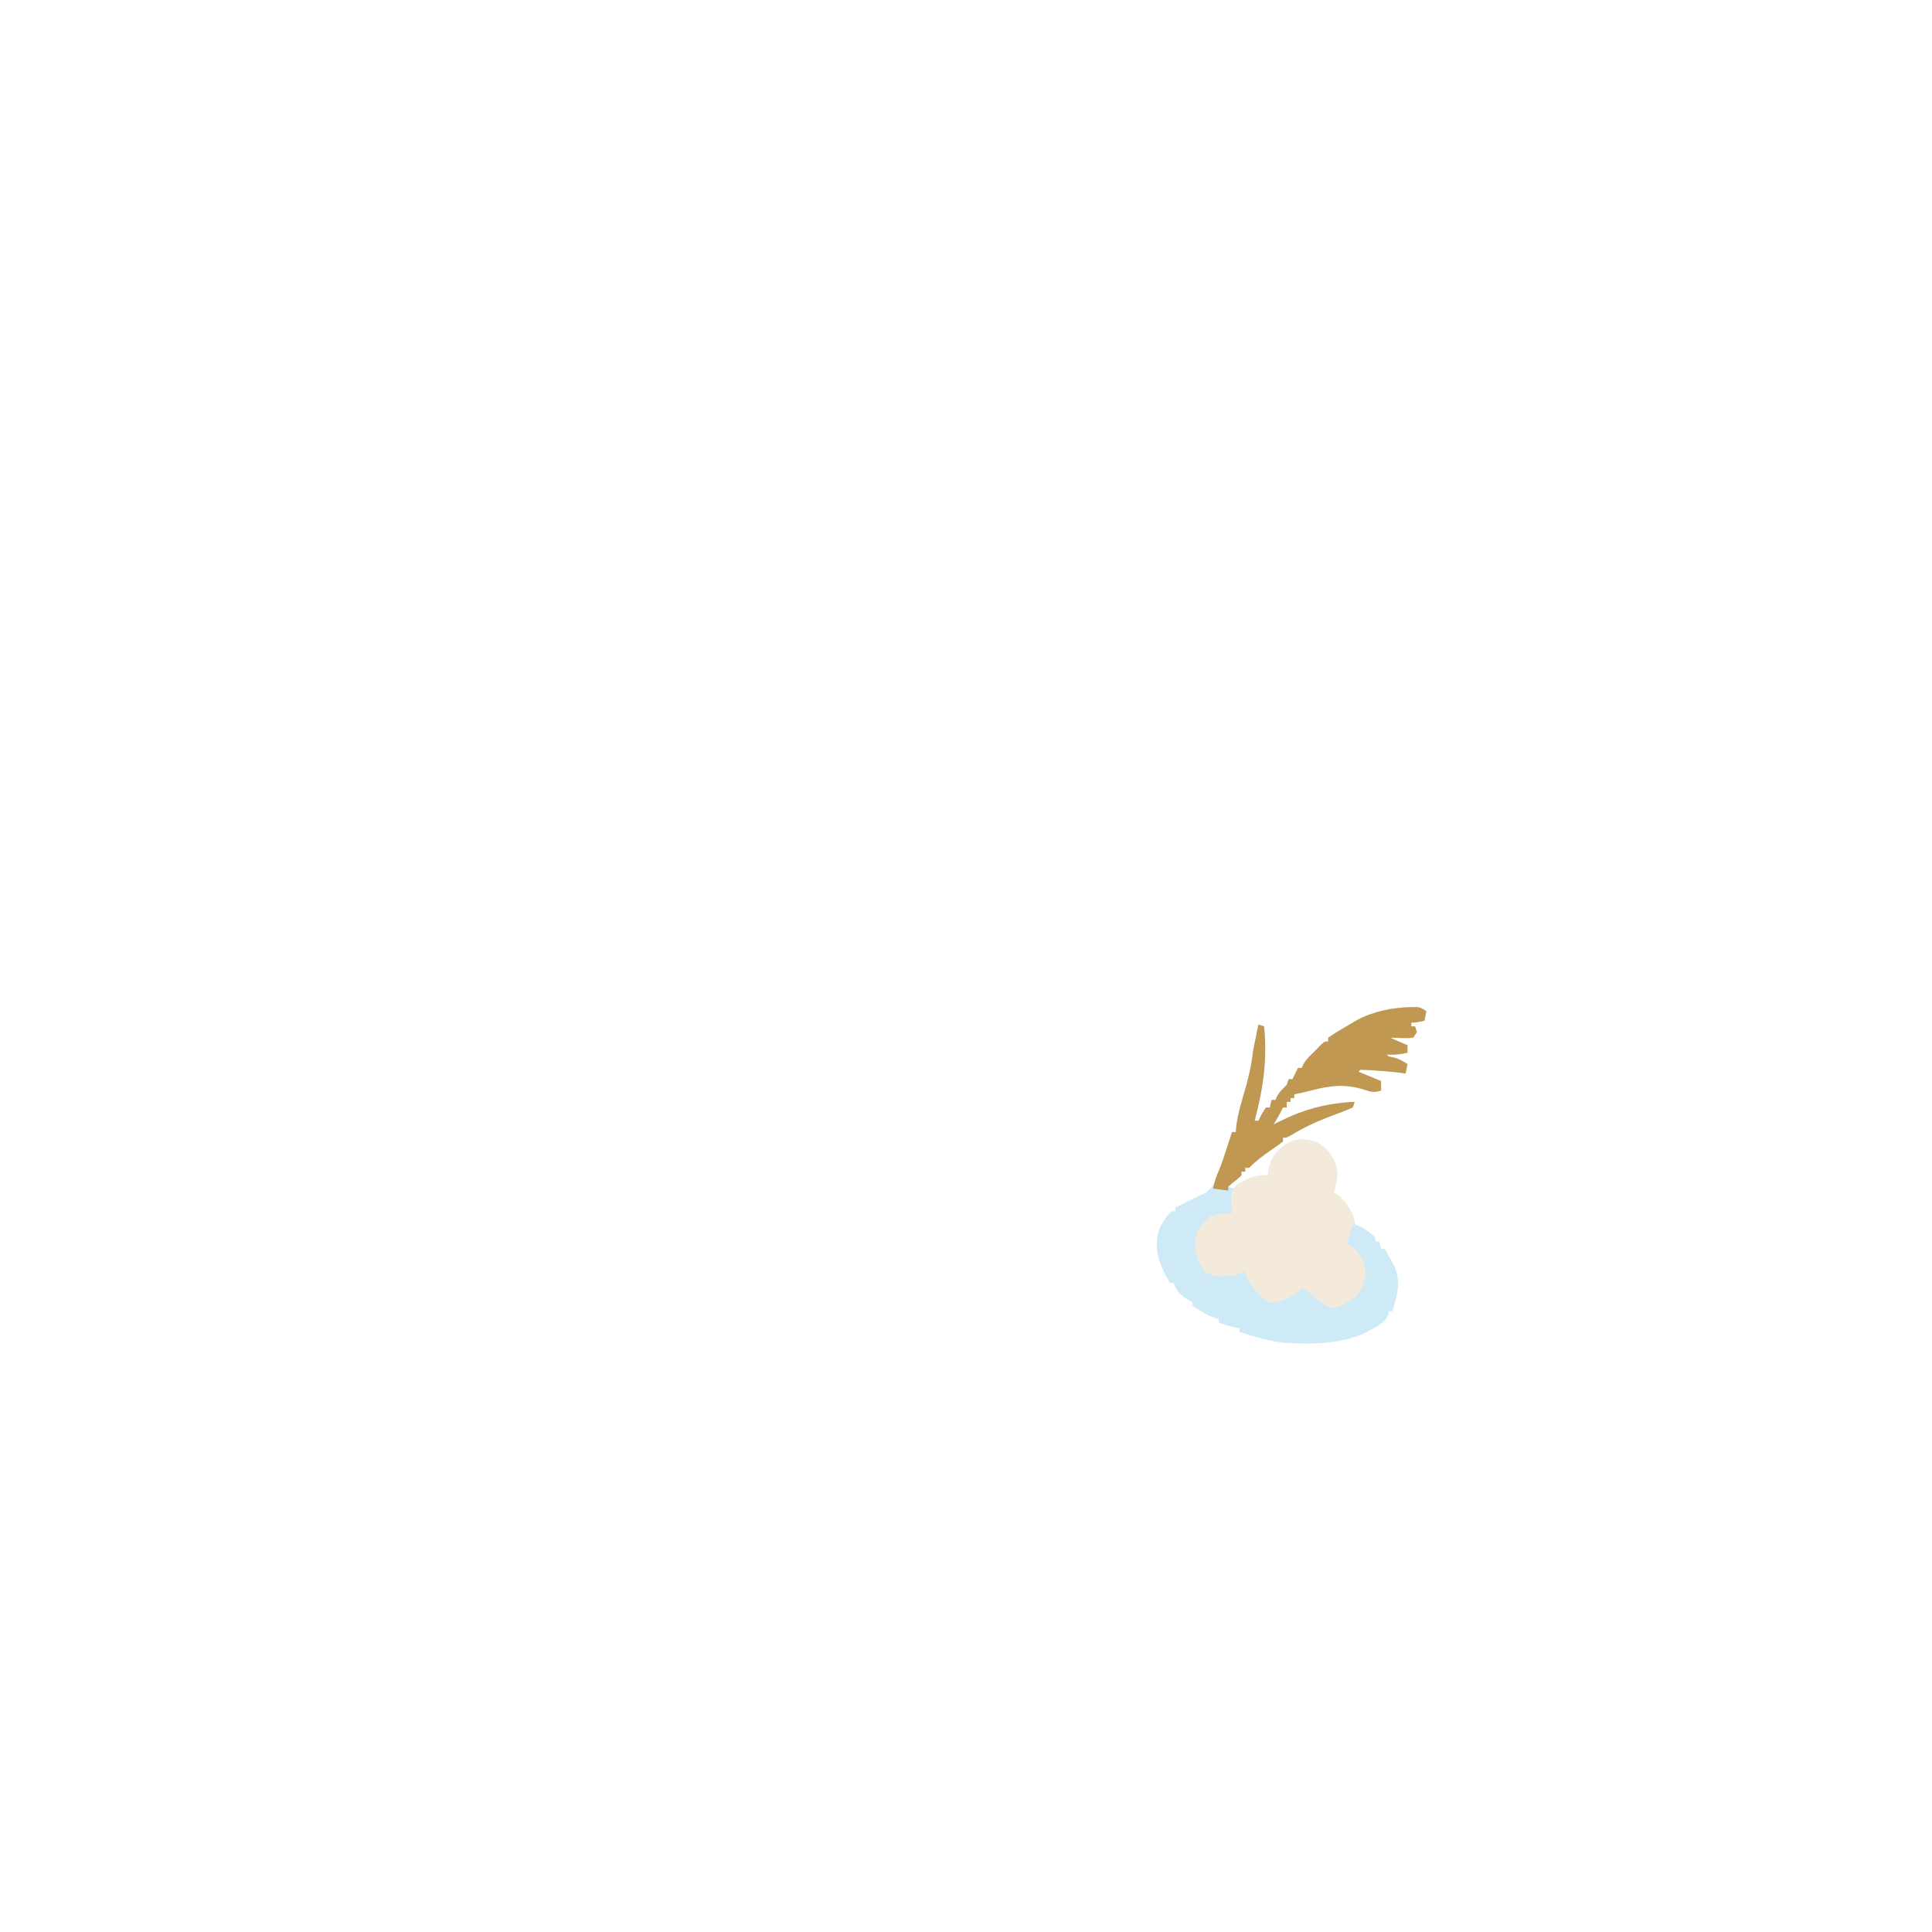
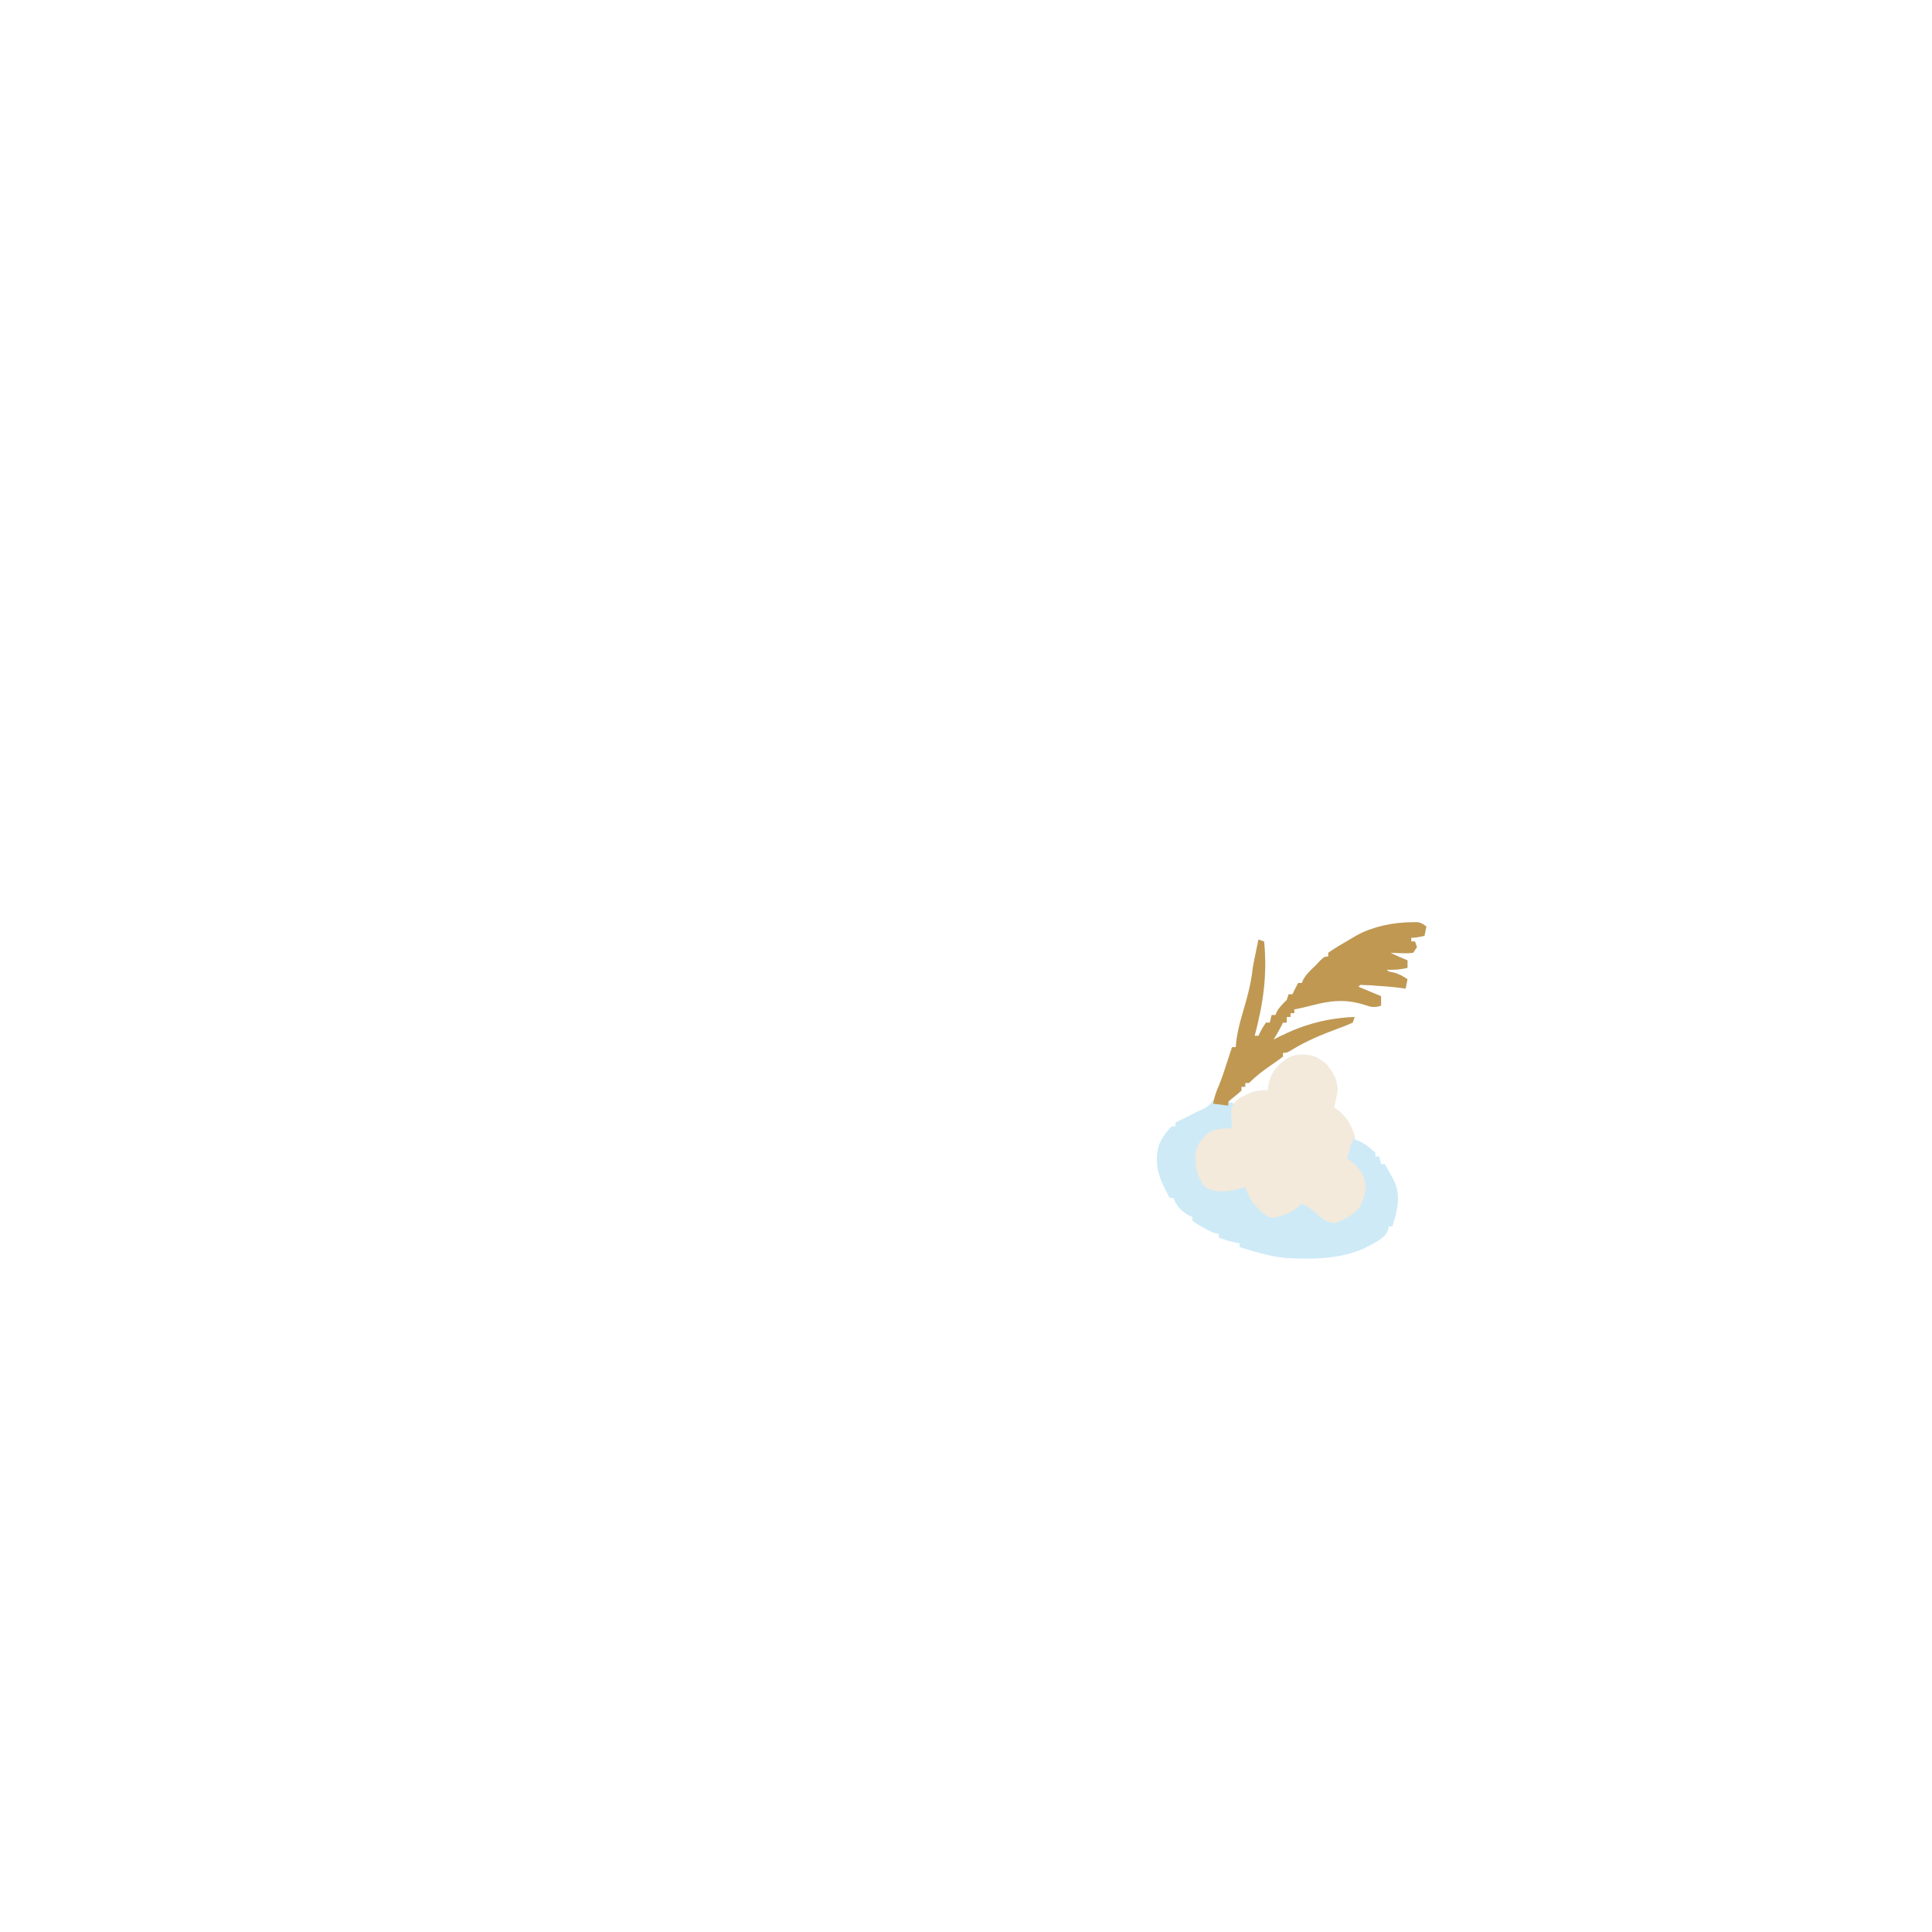
<svg xmlns="http://www.w3.org/2000/svg" viewBox="0 0 1024 1024" width="1024" height="1024">
-   <path fill="#CEEAF7" d="M 748.19 533.81 C 749.03 533.8 749.87 533.78 750.73 533.77 C 753 534 753 534 756 536 C 755.67 537.65 755.34 539.3 755 541 C 750.25 542 750.25 542 748 542 C 748 542.66 748 543.32 748 544 C 748.66 544 749.32 544 750 544 C 750.33 544.99 750.66 545.98 751 547 C 750.34 547.99 749.68 548.98 749 550 C 746.18 550.29 746.18 550.29 742.88 550.19 C 741.78 550.16 740.69 550.13 739.56 550.1 C 738.71 550.07 737.87 550.03 737 550 C 739.94 551.47 742.98 552.71 746 554 C 746 555.32 746 556.64 746 558 C 742.27 558.88 738.83 559.09 735 559 C 736 560 736 560 738.25 560.37 C 741.31 561.07 743.4 562.29 746 564 C 745.67 565.65 745.34 567.3 745 569 C 744.01 568.85 743.02 568.71 742 568.56 C 737.53 568 733.06 567.67 728.57 567.37 C 727.84 567.32 727.12 567.27 726.38 567.21 C 724.59 567.1 722.79 567.04 721 567 C 720.67 567.33 720.34 567.66 720 568 C 723.96 569.65 727.92 571.3 732 573 C 732 574.65 732 576.3 732 578 C 728.61 579.16 726.72 578.81 723.38 577.62 C 712.93 574.36 705.29 575.26 694.86 577.99 C 691.91 578.76 689 579.44 686 580 C 686 580.66 686 581.32 686 582 C 685.34 582 684.68 582 684 582 C 684 582.66 684 583.32 684 584 C 683.34 584 682.68 584 682 584 C 682 584.99 682 585.98 682 587 C 681.34 587 680.68 587 680 587 C 679.87 587.28 679.87 587.28 679.19 588.69 C 677.9 591.19 676.46 593.58 675 596 C 676.08 595.45 677.16 594.91 678.26 594.35 C 691.41 587.86 703.27 584.7 718 584 C 717.67 584.99 717.34 585.98 717 587 C 714.24 588.23 711.54 589.3 708.69 590.31 C 700.2 593.46 692.03 596.88 684.3 601.67 C 682 603 682 603 680 603 C 680 603.66 680 604.32 680 605 C 677.78 606.7 675.56 608.3 673.25 609.87 C 669.14 612.69 665.53 615.45 662 619 C 661.34 619 660.68 619 660 619 C 660 619.66 660 620.32 660 621 C 659.34 621 658.68 621 658 621 C 658 621.66 658 622.32 658 623 C 656.47 624.51 656.47 624.51 654.5 626.12 C 653.85 626.66 653.2 627.2 652.53 627.76 C 652.03 628.17 651.52 628.58 651 629 C 652.89 629.61 652.89 629.61 655 630 C 655.58 629.42 656.16 628.84 656.75 628.25 C 660.42 624.58 664.87 623.13 670 622.81 C 670.33 622.84 670.33 622.84 672 623 C 672.05 622.56 672.05 622.56 672.31 620.37 C 673.69 613.61 676.39 610.07 681.96 606.19 C 686.85 603.33 691.63 603.68 697 605 C 702.57 607.81 705.41 611.41 708 617 C 709.05 620.78 708.93 623.49 708.07 627.31 C 707.87 628.19 707.68 629.08 707.48 629.99 C 707.4 630.32 707.4 630.32 707 632 C 707.89 632.62 708.78 633.23 709.69 633.87 C 713.9 637.34 716.01 642.01 718 647 C 718 647.66 718 648.32 718 649 C 718.7 649.22 719.41 649.45 720.13 649.69 C 723.74 651.34 726.09 653.29 729 656 C 729 656.66 729 657.32 729 658 C 729.66 658 730.32 658 731 658 C 731.33 659.32 731.66 660.64 732 662 C 732.66 662 733.32 662 734 662 C 734.99 663.74 735.97 665.5 736.94 667.25 C 737.49 668.22 738.03 669.2 738.59 670.2 C 742.84 678.62 740.62 686.39 738 695 C 737.34 695 736.68 695 736 695 C 735.92 695.59 735.85 696.19 735.76 696.81 C 734.04 701.78 727.25 704.3 722.88 706.75 C 711.47 711.71 699.27 712.42 687 712 C 686.04 711.98 685.07 711.96 684.08 711.94 C 674.71 711.5 665.93 708.69 657 706 C 657 705.34 657 704.68 657 704 C 656.65 703.94 656.65 703.94 654.88 703.62 C 651.83 702.96 648.95 702.03 646 701 C 646 700.34 646 699.68 646 699 C 645.45 698.89 644.9 698.79 644.33 698.68 C 641.51 697.85 639.28 696.57 636.75 695.06 C 635.86 694.54 634.97 694.01 634.05 693.47 C 633.37 692.98 632.7 692.5 632 692 C 632 691.34 632 690.68 632 690 C 631.72 689.88 631.72 689.88 630.31 689.31 C 626.32 687.04 623.46 684.38 622 680 C 621.34 680 620.68 680 620 680 C 614.78 670.57 611.39 662.96 614.13 652.22 C 615.66 648.32 618.04 644.95 621 642 C 621.66 642 622.32 642 623 642 C 623 641.34 623 640.68 623 640 C 635 634 635 634 638.23 632.56 C 644.9 628.8 646.93 619.96 649 613 C 649.73 610.64 650.46 608.29 651.19 605.93 C 651.8 603.96 652.4 601.98 653 600 C 653.66 600 654.32 600 655 600 C 655.05 599.47 655.05 599.47 655.28 596.81 C 656.19 589.55 658.49 582.57 660.48 575.55 C 662.11 569.66 663.38 564.07 664 558 C 664.47 555.32 665.01 552.66 665.57 550 C 665.63 549.66 665.63 549.66 665.98 547.94 C 666.32 546.29 666.66 544.64 667 543 C 667.99 543.33 668.98 543.66 670 544 C 671.74 561.79 669.54 576.7 665 594 C 665.66 594 666.32 594 667 594 C 667.29 593.4 667.58 592.8 667.88 592.19 C 669 590 669 590 671 587 C 671.66 587 672.32 587 673 587 C 673.33 585.68 673.66 584.36 674 583 C 674.66 583 675.32 583 676 583 C 676.25 582.42 676.5 581.84 676.75 581.25 C 678.17 578.7 679.95 577.05 682 575 C 682.33 574.01 682.66 573.02 683 572 C 683.66 572 684.32 572 685 572 C 685.16 571.69 685.16 571.69 685.94 570.12 C 686.63 568.75 687.31 567.37 688 566 C 688.66 566 689.32 566 690 566 C 690.23 565.44 690.46 564.88 690.69 564.31 C 692.38 561.34 694.53 559.35 697 557 C 697.45 556.53 697.45 556.53 699.69 554.19 C 702 552 702 552 704 552 C 704 551.34 704 550.68 704 550 C 705.98 548.61 707.93 547.35 710 546.12 C 710.6 545.76 711.2 545.41 711.82 545.04 C 713.54 544.01 715.27 543 717 542 C 717.37 541.78 717.37 541.78 719.23 540.69 C 727.76 536.03 738.51 533.89 748.19 533.81Z" />
-   <path fill="#F3EADB" d="M 702.46 608.48 C 706.26 612.24 708.31 616.71 709 622 C 708.66 624.68 708.66 624.68 708.06 627.32 C 707.87 628.2 707.67 629.08 707.47 629.99 C 707.39 630.32 707.39 630.32 707 632 C 707.89 632.62 708.77 633.24 709.69 633.88 C 713.77 637.29 716.59 641.87 718 647 C 717.19 649.58 717.19 649.58 716 652 C 715.31 654.33 714.64 656.66 714 659 C 714.47 659.33 714.94 659.66 715.42 660 C 719.83 663.36 722.22 666.32 723.7 671.7 C 724.33 676.52 722.73 680.26 720.87 684.69 C 717.32 689.07 712.81 691.3 707.62 693.32 C 702.54 692.88 700.07 690.31 696.33 686.98 C 694.26 685.23 692.47 684.08 690 683 C 689.28 683.62 688.56 684.24 687.81 684.88 C 685.11 686.92 683.22 688.03 680 689 C 678.78 689.42 677.57 689.83 676.31 690.25 C 673.03 690.64 672.05 690.04 669.33 688.05 C 664.76 683.65 661.66 680.22 660 674 C 659.07 674.33 658.14 674.66 657.19 675 C 651.19 676.69 644.62 677.37 639 674.44 C 634.31 668.72 633.48 663.78 633.72 656.52 C 634.29 651.36 637.13 648.22 641.1 645.01 C 644.79 643.06 648.9 643.09 653 643 C 652.93 642.2 652.86 641.39 652.79 640.55 C 652.34 631.8 652.34 631.8 655.5 627.94 C 660.49 624.78 666.02 622.44 672 623 C 672.1 622.14 672.21 621.27 672.31 620.38 C 673.7 613.57 676.42 610.09 682.02 606.2 C 688.76 602.12 696.54 603.81 702.46 608.48Z" />
-   <path fill="#C19851" d="M 748.19 533.81 C 749.03 533.8 749.87 533.78 750.73 533.77 C 753 534 753 534 756 536 C 755.67 537.65 755.34 539.3 755 541 C 750.25 542 750.25 542 748 542 C 748 542.66 748 543.32 748 544 C 748.66 544 749.32 544 750 544 C 750.17 544.49 750.17 544.49 751 547 C 750.34 547.99 749.68 548.98 749 550 C 746.18 550.29 746.18 550.29 742.88 550.19 C 741.78 550.16 740.69 550.13 739.56 550.1 C 738.71 550.07 737.87 550.03 737 550 C 739.94 551.47 742.98 552.71 746 554 C 746 555.32 746 556.64 746 558 C 742.27 558.88 738.83 559.09 735 559 C 736 560 736 560 738.25 560.37 C 741.31 561.07 743.4 562.29 746 564 C 745.67 565.65 745.34 567.3 745 569 C 744.01 568.85 743.02 568.71 742 568.56 C 737.53 568 733.06 567.67 728.57 567.37 C 727.84 567.32 727.12 567.27 726.38 567.21 C 724.59 567.1 722.79 567.04 721 567 C 720.67 567.33 720.34 567.66 720 568 C 723.96 569.65 727.92 571.3 732 573 C 732 574.65 732 576.3 732 578 C 728.61 579.16 726.72 578.81 723.38 577.62 C 712.93 574.36 705.29 575.26 694.86 577.99 C 691.91 578.76 689 579.44 686 580 C 686 580.66 686 581.32 686 582 C 685.34 582 684.68 582 684 582 C 684 582.66 684 583.32 684 584 C 683.34 584 682.68 584 682 584 C 682 584.99 682 585.98 682 587 C 681.34 587 680.68 587 680 587 C 679.73 587.55 679.47 588.11 679.19 588.69 C 677.9 591.19 676.46 593.58 675 596 C 676.08 595.45 677.16 594.91 678.26 594.35 C 691.41 587.86 703.27 584.7 718 584 C 717.67 584.99 717.34 585.98 717 587 C 714.24 588.23 711.54 589.3 708.69 590.31 C 700.2 593.46 692.03 596.88 684.3 601.67 C 682 603 682 603 680 603 C 680 603.66 680 604.32 680 605 C 677.78 606.7 675.56 608.3 673.25 609.87 C 669.14 612.69 665.53 615.45 662 619 C 661.34 619 660.68 619 660 619 C 660 619.66 660 620.32 660 621 C 659.34 621 658.68 621 658 621 C 658 621.66 658 622.32 658 623 C 656.26 624.63 654.4 626.08 652.53 627.56 C 652.03 628.03 651.52 628.51 651 629 C 651 629.66 651 630.32 651 631 C 649.68 630.83 649.68 630.83 643 630 C 643.55 626.38 644.7 623.38 646.16 620.05 C 647.71 616.29 648.93 612.42 650.19 608.56 C 650.46 607.73 650.74 606.91 651.02 606.05 C 651.68 604.04 652.34 602.02 653 600 C 653.66 600 654.32 600 655 600 C 655.1 598.95 655.19 597.89 655.28 596.81 C 656.19 589.55 658.49 582.57 660.48 575.55 C 662.11 569.66 663.38 564.07 664 558 C 664.47 555.32 665.01 552.66 665.57 550 C 665.7 549.32 665.84 548.64 665.98 547.94 C 666.32 546.29 666.66 544.64 667 543 C 667.99 543.33 668.98 543.66 670 544 C 671.74 561.79 669.54 576.7 665 594 C 665.66 594 666.32 594 667 594 C 667.29 593.4 667.58 592.8 667.88 592.19 C 669 590 669 590 671 587 C 671.66 587 672.32 587 673 587 C 673.33 585.68 673.66 584.36 674 583 C 674.66 583 675.32 583 676 583 C 676.25 582.42 676.5 581.84 676.75 581.25 C 678.17 578.7 679.95 577.05 682 575 C 682.33 574.01 682.66 573.02 683 572 C 683.66 572 684.32 572 685 572 C 685.31 571.38 685.62 570.76 685.94 570.12 C 686.63 568.75 687.31 567.37 688 566 C 688.66 566 689.32 566 690 566 C 690.23 565.44 690.46 564.88 690.69 564.31 C 692.38 561.34 694.53 559.35 697 557 C 697.89 556.07 698.78 555.14 699.69 554.19 C 702 552 702 552 704 552 C 704 551.34 704 550.68 704 550 C 705.98 548.61 707.93 547.35 710 546.12 C 710.6 545.76 711.2 545.41 711.82 545.04 C 713.54 544.01 715.27 543 717 542 C 717.37 541.78 717.37 541.78 719.23 540.69 C 727.76 536.03 738.51 533.89 748.19 533.81Z" />
+   <path fill="#CEEAF7" d="M 748.19 488.81 C 749.03 488.8 749.87 488.78 750.73 488.77 C 753 489 753 489 756 491 C 755.67 492.65 755.34 494.3 755 496 C 750.25 497 750.25 497 748 497 C 748 497.66 748 498.32 748 499 C 748.66 499 749.32 499 750 499 C 750.33 499.99 750.66 500.98 751 502 C 750.34 502.99 749.68 503.98 749 505 C 746.18 505.29 746.18 505.29 742.88 505.19 C 741.78 505.16 740.69 505.13 739.56 505.1 C 738.71 505.07 737.87 505.03 737 505 C 739.94 506.47 742.98 507.71 746 509 C 746 510.32 746 511.64 746 513 C 742.27 513.88 738.83 514.09 735 514 C 736 515 736 515 738.25 515.37 C 741.31 516.07 743.4 517.29 746 519 C 745.67 520.65 745.34 522.3 745 524 C 744.01 523.85 743.02 523.71 742 523.56 C 737.53 523 733.06 522.67 728.57 522.37 C 727.84 522.32 727.12 522.27 726.38 522.21 C 724.59 522.1 722.79 522.04 721 522 C 720.67 522.33 720.34 522.66 720 523 C 723.96 524.65 727.92 526.3 732 528 C 732 529.65 732 531.3 732 533 C 728.61 534.16 726.72 533.81 723.38 532.62 C 712.93 529.36 705.29 530.26 694.86 532.99 C 691.91 533.76 689 534.44 686 535 C 686 535.66 686 536.32 686 537 C 685.34 537 684.68 537 684 537 C 684 537.66 684 538.32 684 539 C 683.34 539 682.68 539 682 539 C 682 539.99 682 540.98 682 542 C 681.34 542 680.68 542 680 542 C 679.87 542.28 679.87 542.28 679.19 543.69 C 677.9 546.19 676.46 548.58 675 551 C 676.08 550.45 677.16 549.91 678.26 549.35 C 691.41 542.86 703.27 539.7 718 539 C 717.67 539.99 717.34 540.98 717 542 C 714.24 543.23 711.54 544.3 708.69 545.31 C 700.2 548.46 692.03 551.88 684.3 556.67 C 682 558 682 558 680 558 C 680 558.66 680 559.32 680 560 C 677.78 561.7 675.56 563.3 673.25 564.87 C 669.14 567.69 665.53 570.45 662 574 C 661.34 574 660.68 574 660 574 C 660 574.66 660 575.32 660 576 C 659.34 576 658.68 576 658 576 C 658 576.66 658 577.32 658 578 C 656.47 579.51 656.47 579.51 654.5 581.12 C 653.85 581.66 653.2 582.2 652.53 582.76 C 652.03 583.17 651.52 583.58 651 584 C 652.89 584.61 652.89 584.61 655 585 C 655.58 584.42 656.16 583.84 656.75 583.25 C 660.42 579.58 664.87 578.13 670 577.81 C 670.33 577.84 670.33 577.84 672 578 C 672.05 577.56 672.05 577.56 672.31 575.37 C 673.69 568.61 676.39 565.07 681.96 561.19 C 686.85 558.33 691.63 558.68 697 560 C 702.57 562.81 705.41 566.41 708 572 C 709.05 575.78 708.93 578.49 708.07 582.31 C 707.87 583.19 707.68 584.08 707.48 584.99 C 707.4 585.32 707.4 585.32 707 587 C 707.89 587.62 708.78 588.23 709.69 588.87 C 713.9 592.34 716.01 597.01 718 602 C 718 602.66 718 603.32 718 604 C 718.7 604.22 719.41 604.45 720.13 604.69 C 723.74 606.34 726.09 608.29 729 611 C 729 611.66 729 612.32 729 613 C 729.66 613 730.32 613 731 613 C 731.33 614.32 731.66 615.64 732 617 C 732.66 617 733.32 617 734 617 C 734.99 618.74 735.97 620.5 736.94 622.25 C 737.49 623.22 738.03 624.2 738.59 625.2 C 742.84 633.62 740.62 641.39 738 650 C 737.34 650 736.68 650 736 650 C 735.92 650.59 735.85 651.19 735.76 651.81 C 734.04 656.78 727.25 659.3 722.88 661.75 C 711.47 666.71 699.27 667.42 687 667 C 686.04 666.98 685.07 666.96 684.08 666.94 C 674.71 666.5 665.93 663.69 657 661 C 657 660.34 657 659.68 657 659 C 656.65 658.94 656.65 658.94 654.88 658.62 C 651.83 657.96 648.95 657.03 646 656 C 646 655.34 646 654.68 646 654 C 645.45 653.89 644.9 653.79 644.33 653.68 C 641.51 652.85 639.28 651.57 636.75 650.06 C 635.86 649.54 634.97 649.01 634.05 648.47 C 633.37 647.98 632.7 647.5 632 647 C 632 646.34 632 645.68 632 645 C 631.72 644.88 631.72 644.88 630.31 644.31 C 626.32 642.04 623.46 639.38 622 635 C 621.34 635 620.68 635 620 635 C 614.78 625.57 611.39 617.96 614.13 607.22 C 615.66 603.32 618.04 599.95 621 597 C 621.66 597 622.32 597 623 597 C 623 596.34 623 595.68 623 595 C 635 589 635 589 638.23 587.56 C 644.9 583.8 646.93 574.96 649 568 C 649.73 565.64 650.46 563.29 651.19 560.93 C 651.8 558.96 652.4 556.98 653 555 C 653.66 555 654.32 555 655 555 C 655.05 554.47 655.05 554.47 655.28 551.81 C 656.19 544.55 658.49 537.57 660.48 530.55 C 662.11 524.66 663.38 519.07 664 513 C 664.47 510.32 665.01 507.66 665.57 505 C 665.63 504.66 665.63 504.66 665.98 502.94 C 666.32 501.29 666.66 499.64 667 498 C 667.99 498.33 668.98 498.66 670 499 C 671.74 516.79 669.54 531.7 665 549 C 665.66 549 666.32 549 667 549 C 667.29 548.4 667.58 547.8 667.88 547.19 C 669 545 669 545 671 542 C 671.66 542 672.32 542 673 542 C 673.33 540.68 673.66 539.36 674 538 C 674.66 538 675.32 538 676 538 C 676.25 537.42 676.5 536.84 676.75 536.25 C 678.17 533.7 679.95 532.05 682 530 C 682.33 529.01 682.66 528.02 683 527 C 683.66 527 684.32 527 685 527 C 685.16 526.69 685.16 526.69 685.94 525.12 C 686.63 523.75 687.31 522.37 688 521 C 688.66 521 689.32 521 690 521 C 690.23 520.44 690.46 519.88 690.69 519.31 C 692.38 516.34 694.53 514.35 697 512 C 697.45 511.53 697.45 511.53 699.69 509.19 C 702 507 702 507 704 507 C 704 506.34 704 505.68 704 505 C 705.98 503.61 707.93 502.35 710 501.12 C 710.6 500.76 711.2 500.41 711.82 500.04 C 713.54 499.01 715.27 498 717 497 C 717.37 496.78 717.37 496.78 719.23 495.69 C 727.76 491.03 738.51 488.89 748.19 488.81Z" />
+   <path fill="#F3EADB" d="M 702.46 563.48 C 706.26 567.24 708.31 571.71 709 577 C 708.66 579.68 708.66 579.68 708.06 582.32 C 707.87 583.2 707.67 584.08 707.47 584.99 C 707.39 585.32 707.39 585.32 707 587 C 707.89 587.62 708.77 588.24 709.69 588.88 C 713.77 592.29 716.59 596.87 718 602 C 717.19 604.58 717.19 604.58 716 607 C 715.31 609.33 714.64 611.66 714 614 C 714.47 614.33 714.94 614.66 715.42 615 C 719.83 618.36 722.22 621.32 723.7 626.7 C 724.33 631.52 722.73 635.26 720.87 639.69 C 717.32 644.07 712.81 646.3 707.62 648.32 C 702.54 647.88 700.07 645.31 696.33 641.98 C 694.26 640.23 692.47 639.08 690 638 C 689.28 638.62 688.56 639.24 687.81 639.88 C 685.11 641.92 683.22 643.03 680 644 C 678.78 644.42 677.57 644.83 676.31 645.25 C 673.03 645.64 672.05 645.04 669.33 643.05 C 664.76 638.65 661.66 635.22 660 629 C 659.07 629.33 658.14 629.66 657.19 630 C 651.19 631.69 644.62 632.37 639 629.44 C 634.31 623.72 633.48 618.78 633.72 611.52 C 634.29 606.36 637.13 603.22 641.1 600.01 C 644.79 598.06 648.9 598.09 653 598 C 652.93 597.2 652.86 596.39 652.79 595.55 C 652.34 586.8 652.34 586.8 655.5 582.94 C 660.49 579.78 666.02 577.44 672 578 C 672.1 577.14 672.21 576.27 672.31 575.38 C 673.7 568.57 676.42 565.09 682.02 561.2 C 688.76 557.12 696.54 558.81 702.46 563.48Z" />
+   <path fill="#C19851" d="M 748.19 488.81 C 749.03 488.8 749.87 488.78 750.73 488.77 C 753 489 753 489 756 491 C 755.67 492.65 755.34 494.3 755 496 C 750.25 497 750.25 497 748 497 C 748 497.66 748 498.32 748 499 C 748.66 499 749.32 499 750 499 C 750.17 499.49 750.17 499.49 751 502 C 750.34 502.99 749.68 503.98 749 505 C 746.18 505.29 746.18 505.29 742.88 505.19 C 741.78 505.16 740.69 505.13 739.56 505.1 C 738.71 505.07 737.87 505.03 737 505 C 739.94 506.47 742.98 507.71 746 509 C 746 510.32 746 511.64 746 513 C 742.27 513.88 738.83 514.09 735 514 C 736 515 736 515 738.25 515.37 C 741.31 516.07 743.4 517.29 746 519 C 745.67 520.65 745.34 522.3 745 524 C 744.01 523.85 743.02 523.71 742 523.56 C 737.53 523 733.06 522.67 728.57 522.37 C 727.84 522.32 727.12 522.27 726.38 522.21 C 724.59 522.1 722.79 522.04 721 522 C 720.67 522.33 720.34 522.66 720 523 C 723.96 524.65 727.92 526.3 732 528 C 732 529.65 732 531.3 732 533 C 728.61 534.16 726.72 533.81 723.38 532.62 C 712.93 529.36 705.29 530.26 694.86 532.99 C 691.91 533.76 689 534.44 686 535 C 686 535.66 686 536.32 686 537 C 685.34 537 684.68 537 684 537 C 684 537.66 684 538.32 684 539 C 683.34 539 682.68 539 682 539 C 682 539.99 682 540.98 682 542 C 681.34 542 680.68 542 680 542 C 679.73 542.55 679.47 543.11 679.19 543.69 C 677.9 546.19 676.46 548.58 675 551 C 676.08 550.45 677.16 549.91 678.26 549.35 C 691.41 542.86 703.27 539.7 718 539 C 717.67 539.99 717.34 540.98 717 542 C 714.24 543.23 711.54 544.3 708.69 545.31 C 700.2 548.46 692.03 551.88 684.3 556.67 C 682 558 682 558 680 558 C 680 558.66 680 559.32 680 560 C 677.78 561.7 675.56 563.3 673.25 564.87 C 669.14 567.69 665.53 570.45 662 574 C 661.34 574 660.68 574 660 574 C 660 574.66 660 575.32 660 576 C 659.34 576 658.68 576 658 576 C 658 576.66 658 577.32 658 578 C 656.26 579.63 654.4 581.08 652.53 582.56 C 652.03 583.03 651.52 583.51 651 584 C 651 584.66 651 585.32 651 586 C 649.68 585.83 649.68 585.83 643 585 C 643.55 581.38 644.7 578.38 646.16 575.05 C 647.71 571.29 648.93 567.42 650.19 563.56 C 650.46 562.73 650.74 561.91 651.02 561.05 C 651.68 559.04 652.34 557.02 653 555 C 653.66 555 654.32 555 655 555 C 655.1 553.95 655.19 552.89 655.28 551.81 C 656.19 544.55 658.49 537.57 660.48 530.55 C 662.11 524.66 663.38 519.07 664 513 C 664.47 510.32 665.01 507.66 665.57 505 C 665.7 504.32 665.84 503.64 665.98 502.94 C 666.32 501.29 666.66 499.64 667 498 C 667.99 498.33 668.98 498.66 670 499 C 671.74 516.79 669.54 531.7 665 549 C 665.66 549 666.32 549 667 549 C 667.29 548.4 667.58 547.8 667.88 547.19 C 669 545 669 545 671 542 C 671.66 542 672.32 542 673 542 C 673.33 540.68 673.66 539.36 674 538 C 674.66 538 675.32 538 676 538 C 676.25 537.42 676.5 536.84 676.75 536.25 C 678.17 533.7 679.95 532.05 682 530 C 682.33 529.01 682.66 528.02 683 527 C 683.66 527 684.32 527 685 527 C 685.31 526.38 685.62 525.76 685.94 525.12 C 686.63 523.75 687.31 522.37 688 521 C 688.66 521 689.32 521 690 521 C 690.23 520.44 690.46 519.88 690.69 519.31 C 692.38 516.34 694.53 514.35 697 512 C 697.89 511.07 698.78 510.14 699.69 509.19 C 702 507 702 507 704 507 C 704 506.34 704 505.68 704 505 C 705.98 503.61 707.93 502.35 710 501.12 C 710.6 500.76 711.2 500.41 711.82 500.04 C 713.54 499.01 715.27 498 717 497 C 717.37 496.78 717.37 496.78 719.23 495.69 C 727.76 491.03 738.51 488.89 748.19 488.81Z" />
</svg>
